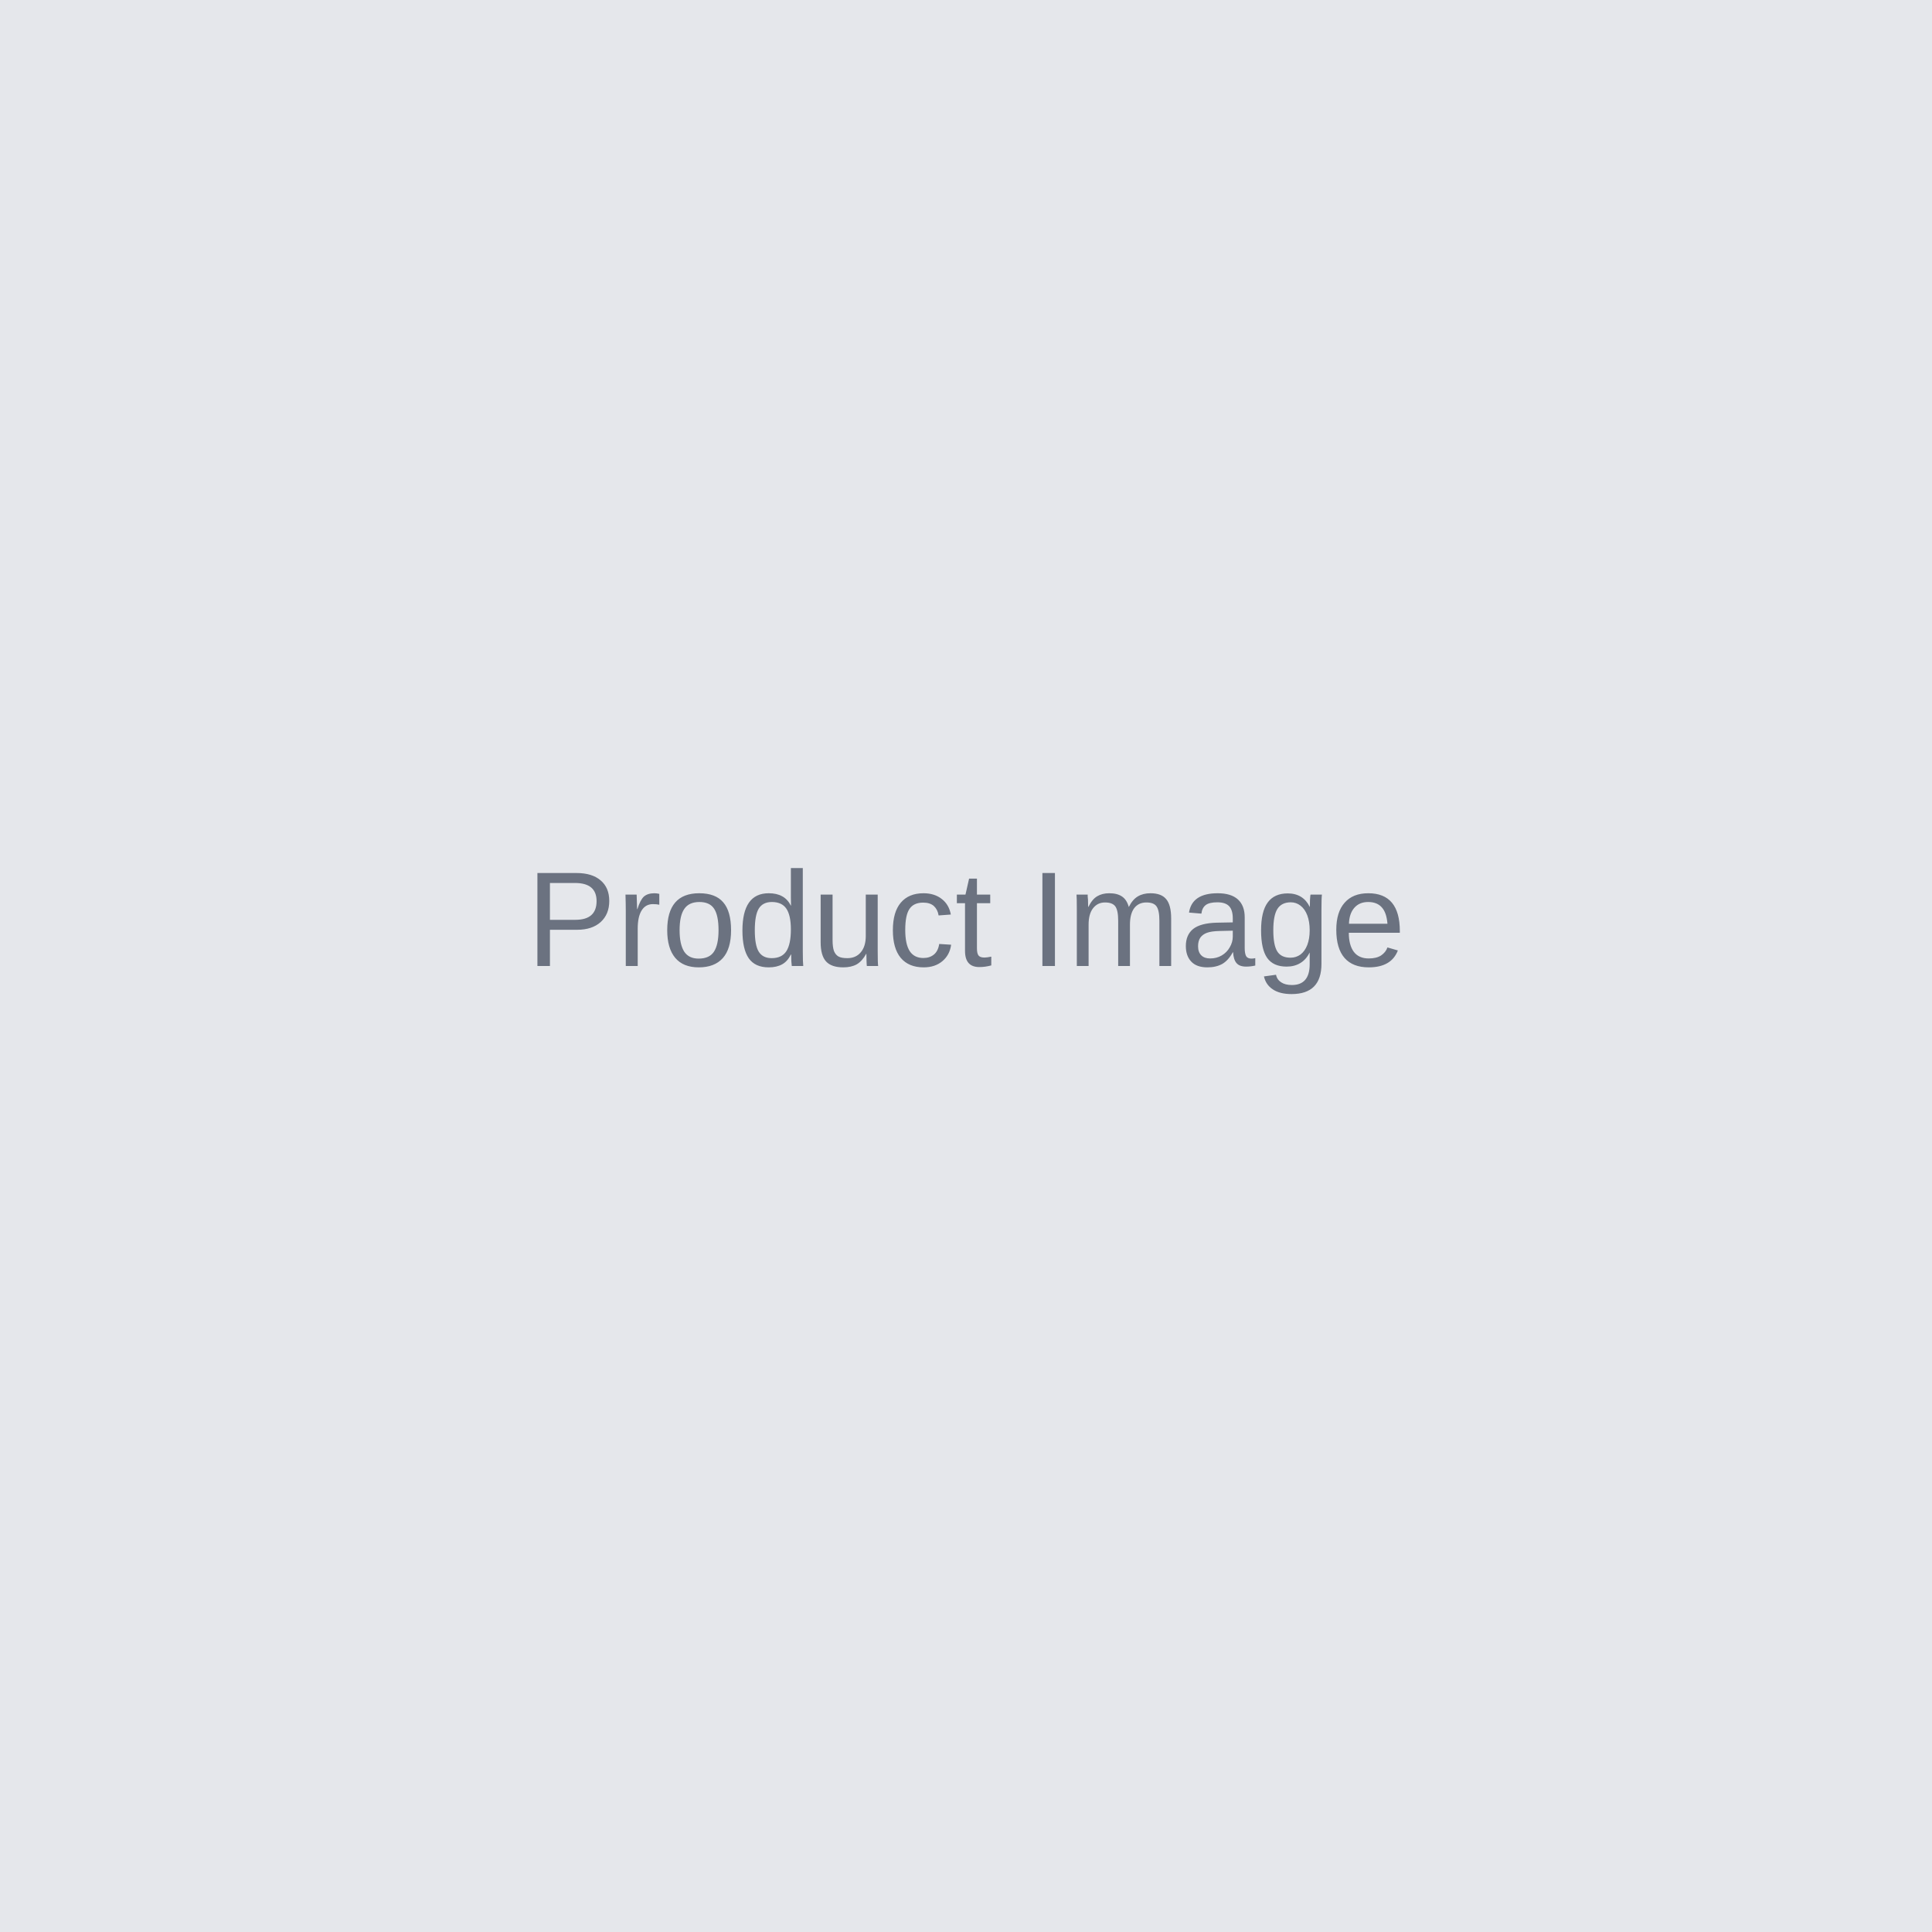
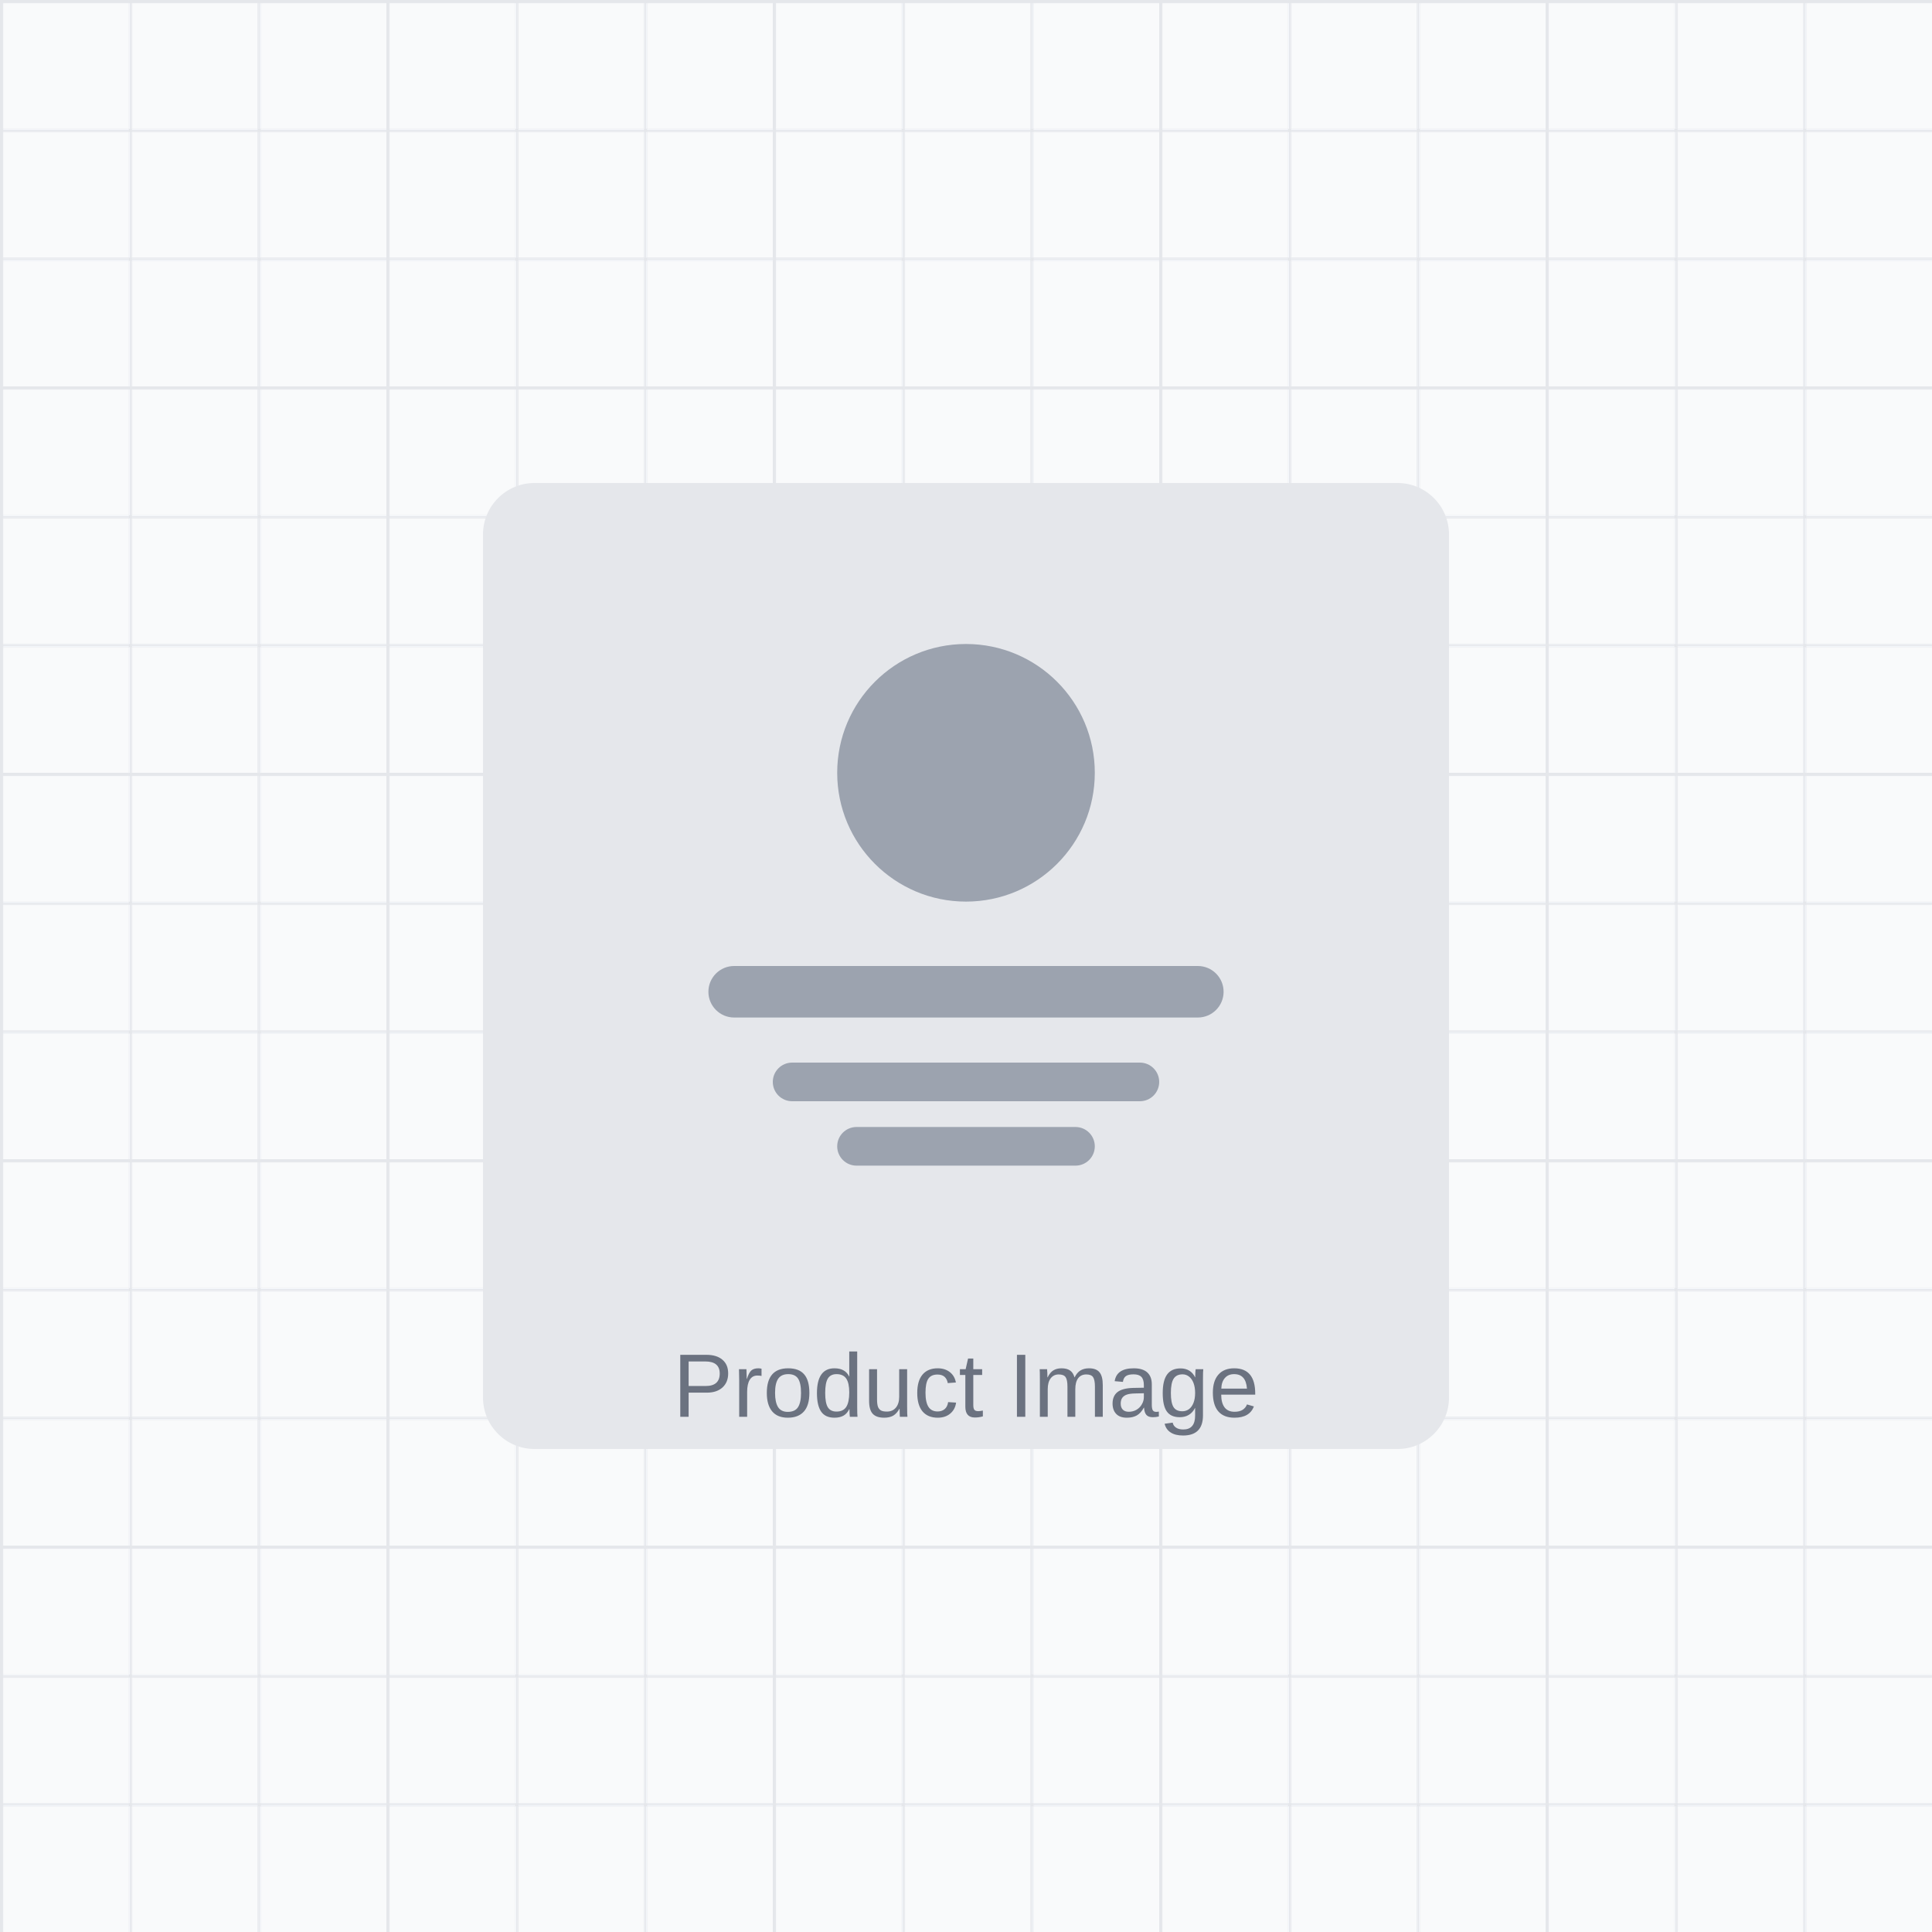
- <svg xmlns="http://www.w3.org/2000/svg" width="200" height="200">
-   <rect width="200" height="200" fill="#e5e7eb" />
-   <text x="100" y="100" text-anchor="middle" font-family="Arial, sans-serif" font-size="14" fill="#6b7280">Product Image</text>
+ <svg xmlns="http://www.w3.org/2000/svg" width="300" height="300">
+   <defs>
+     <pattern id="grid" width="20" height="20" patternUnits="userSpaceOnUse">
+       <path d="M 20 0 L 0 0 0 20" fill="none" stroke="#e5e7eb" stroke-width="1" />
+     </pattern>
+   </defs>
+   <rect width="300" height="300" fill="#f9fafb" />
+   <rect width="300" height="300" fill="url(#grid)" />
+   <rect x="75" y="75" width="150" height="150" fill="#e5e7eb" rx="8" />
+   <circle cx="150" cy="120" r="20" fill="#9ca3af" />
+   <rect x="110" y="150" width="80" height="8" fill="#9ca3af" rx="4" />
+   <rect x="120" y="165" width="60" height="6" fill="#9ca3af" rx="3" />
+   <rect x="130" y="175" width="40" height="6" fill="#9ca3af" rx="3" />
+   <text x="150" y="220" text-anchor="middle" font-family="Arial, sans-serif" font-size="14" fill="#6b7280">Product Image</text>
</svg>
